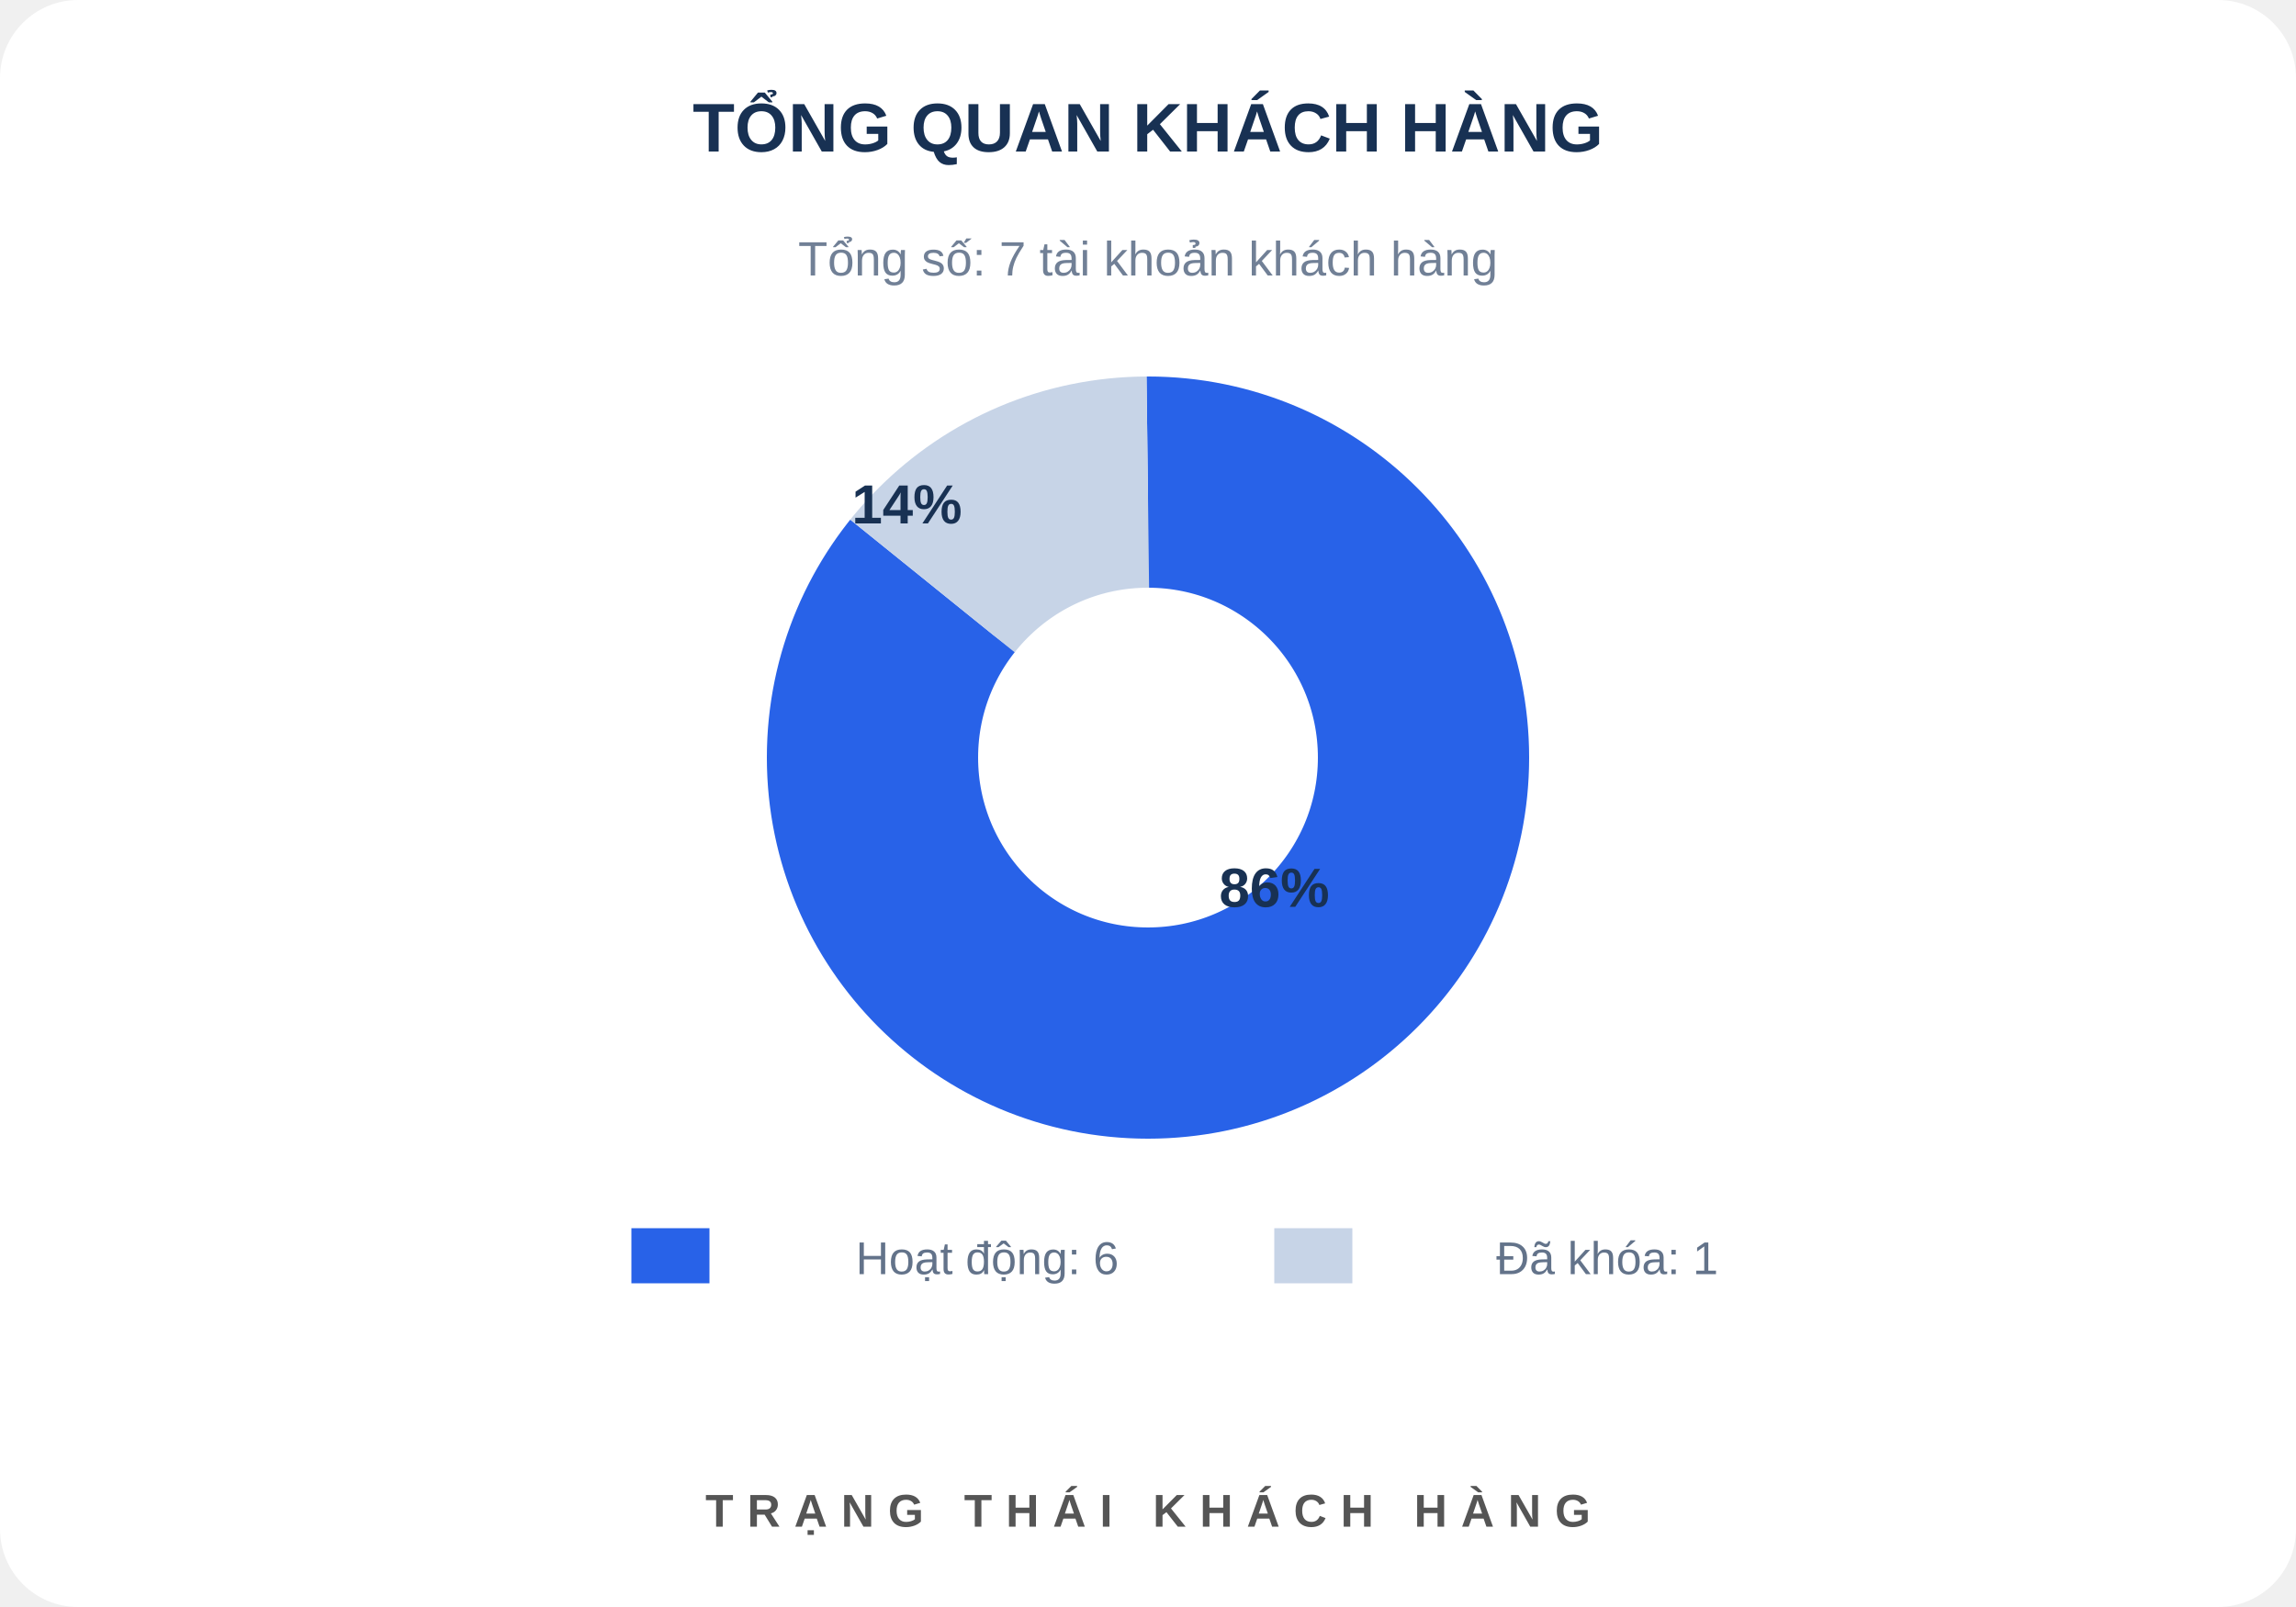
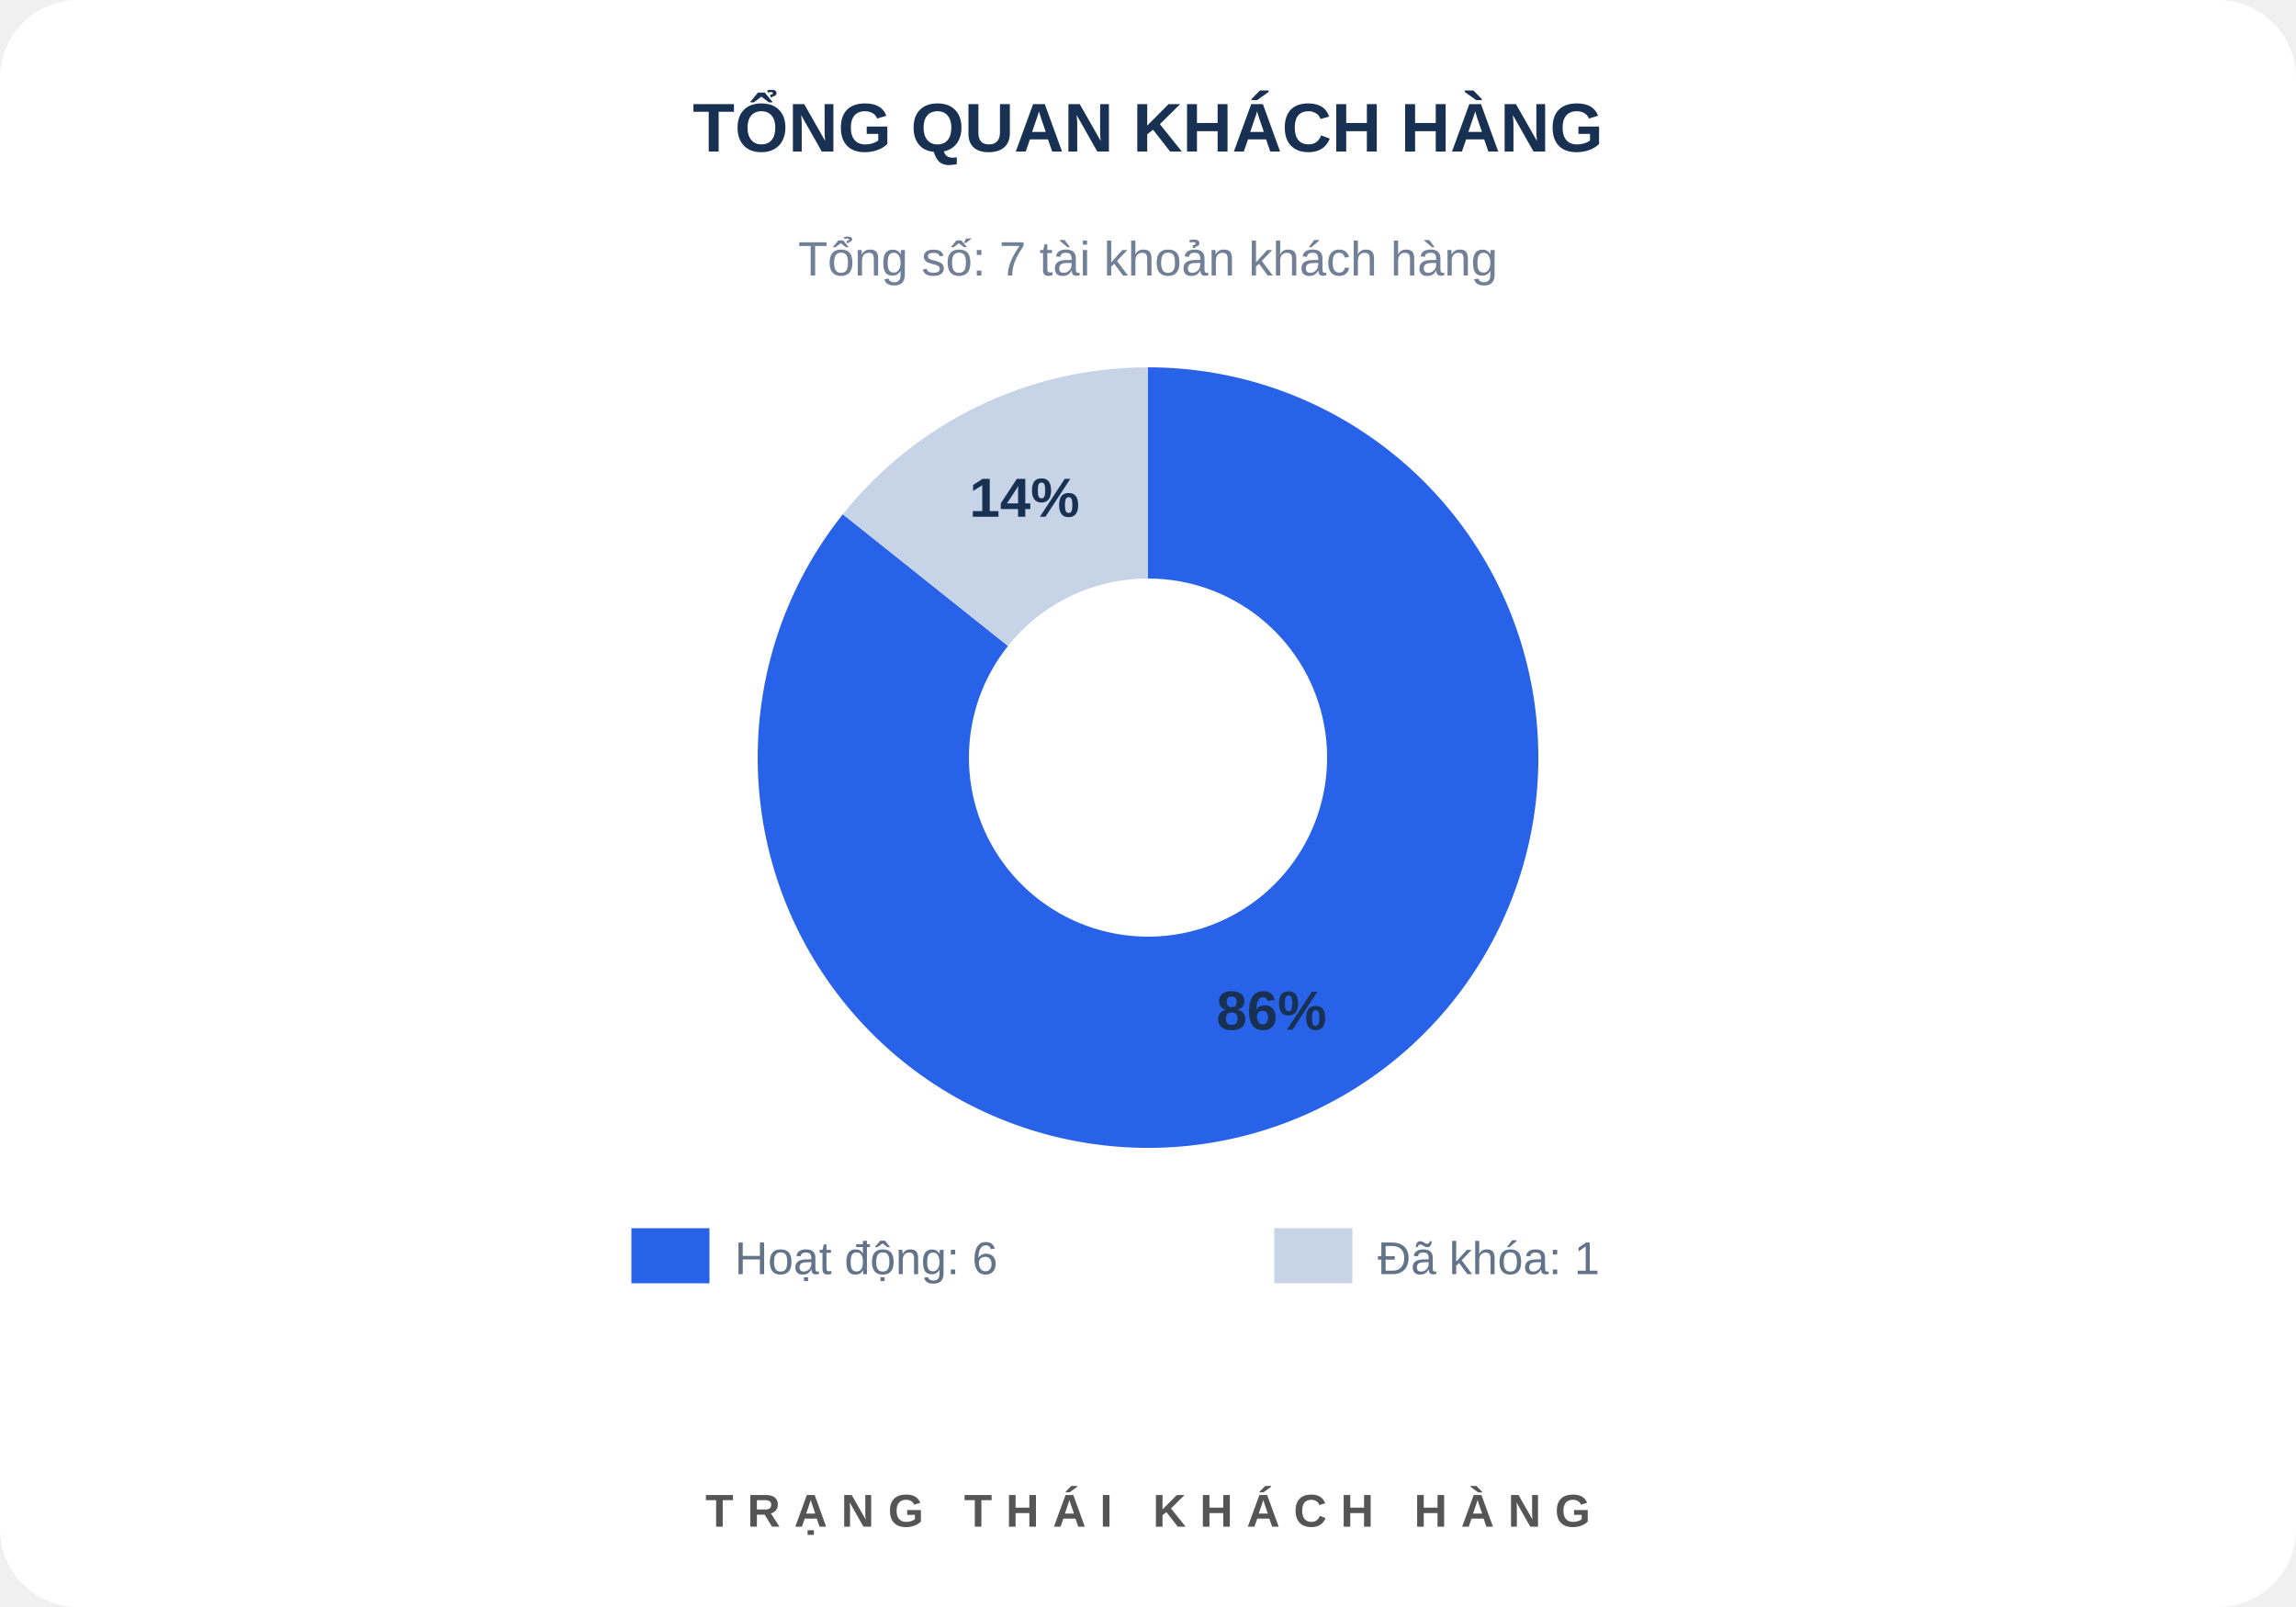
<svg xmlns="http://www.w3.org/2000/svg" width="1000" height="700" viewBox="0 0 1000 700">
  <rect width="1000" height="700" rx="34" fill="#fff" />
  <text x="500" y="66" text-anchor="middle" font-family="Arial,sans-serif" font-size="30" font-weight="700" fill="#183153">TỔNG QUAN KHÁCH HÀNG</text>
  <text x="500" y="120" text-anchor="middle" font-family="Arial,sans-serif" font-size="21" fill="#718096">Tổng số: 7 tài khoản khách hàng</text>
-   <g transform="rotate(-90 500 330)" fill="none" stroke-width="92">
-     <circle cx="500" cy="330" r="120" stroke="#2862e8" stroke-dasharray="646.26 107.72" stroke-dashoffset="0" />
-     <circle cx="500" cy="330" r="120" stroke="#c7d4e7" stroke-dasharray="107.72 646.26" stroke-dashoffset="-646.26" />
+   <g>
+     <path d="M 500.00 160.00 A 170 170 0 1 1 367.09 224.01 L 439.02 281.37 A 78 78 0 1 0 500.00 252.00 Z" fill="#2862e8" />
+     <path d="M 367.09 224.01 A 170 170 0 0 1 500.00 160.00 L 500.00 252.00 A 78 78 0 0 0 439.02 281.37 Z" fill="#c7d4e7" />
  </g>
  <g font-family="Arial,sans-serif" font-size="24" font-weight="700" fill="#183153" text-anchor="middle">
-     <text x="555" y="395">86%</text>
-     <text x="395" y="228">14%</text>
+     <text x="553.80" y="441.72" text-anchor="middle" dominant-baseline="middle">86%</text>
+     <text x="446.20" y="218.28" text-anchor="middle" dominant-baseline="middle">14%</text>
  </g>
-   <g font-family="Arial,sans-serif" font-size="20" fill="#63738a" text-anchor="middle">
+   <g font-family="Arial,sans-serif" font-size="20" fill="#63738a">
    <rect x="275" y="535" width="34" height="24" fill="#2862e8" />
-     <text x="430" y="555">Hoạt động: 6</text>
+     <text x="320" y="555">Hoạt động: 6</text>
    <rect x="555" y="535" width="34" height="24" fill="#c7d4e7" />
-     <text x="700" y="555">Đã khóa: 1</text>
+     <text x="600" y="555">Đã khóa: 1</text>
  </g>
  <text x="500" y="665" text-anchor="middle" font-family="Arial,sans-serif" font-size="20" font-weight="700" letter-spacing="6" fill="#555">TRẠNG THÁI KHÁCH HÀNG</text>
</svg>
